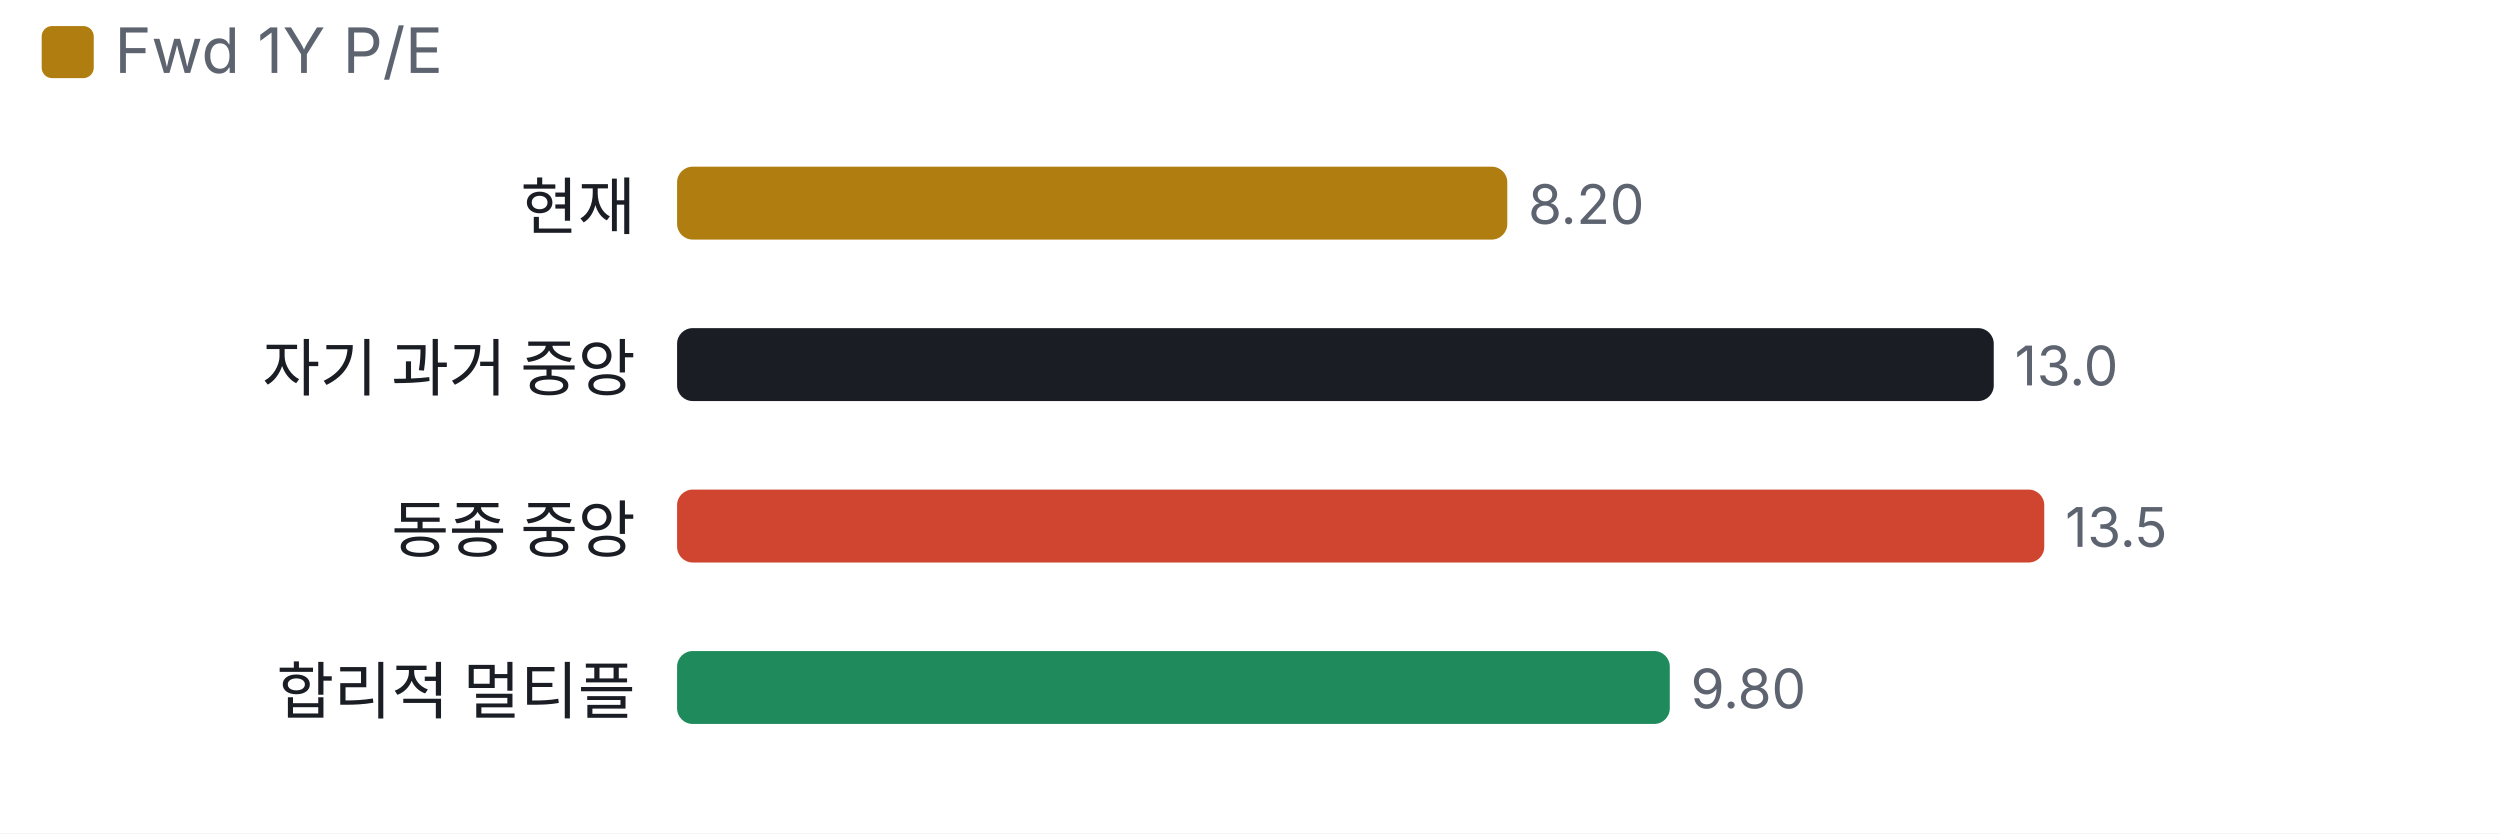
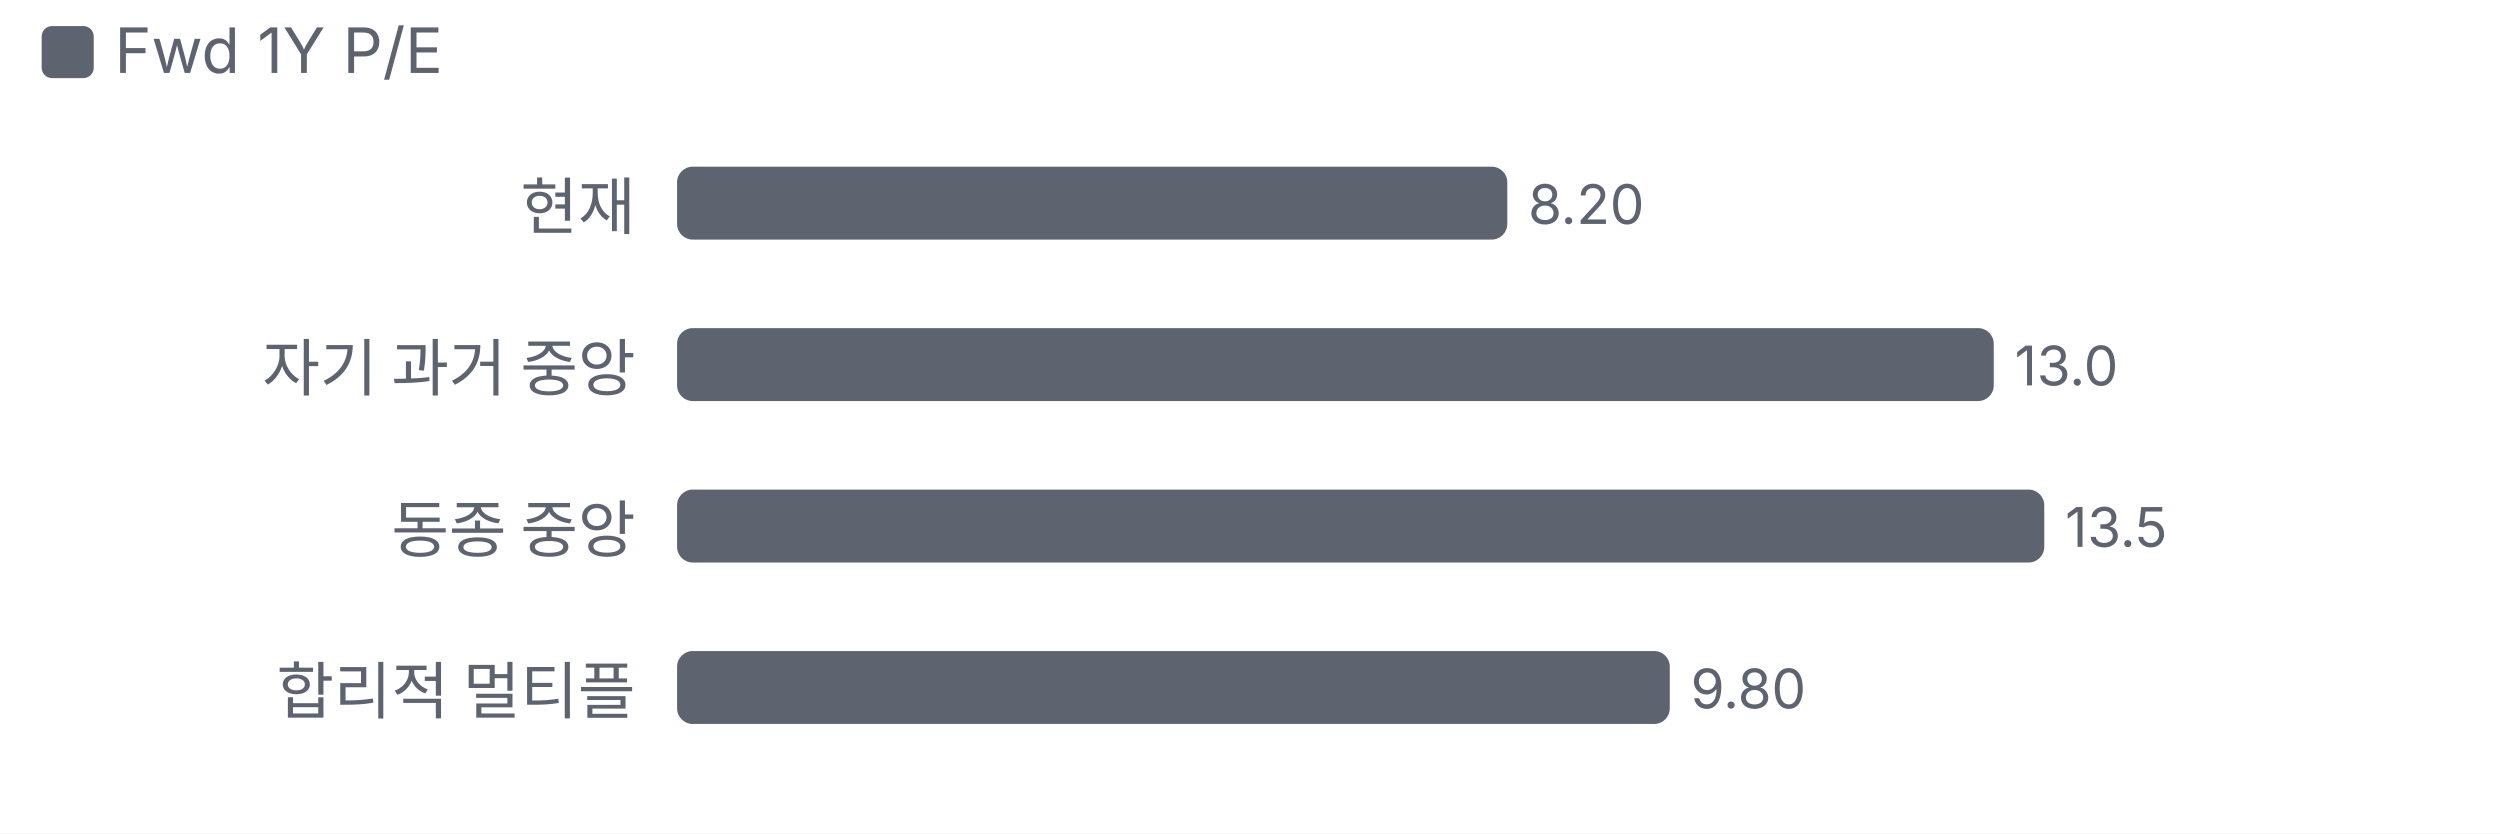
<svg xmlns="http://www.w3.org/2000/svg" viewBox="0 0 480 160" width="480" height="160">
  <style>text{fill:#5d6470;font-size:10.5px;font-family:-apple-system,'Apple SD Gothic Neo','Malgun Gothic',sans-serif}</style>
  <rect width="100%" height="100%" fill="#ffffff" />
-   <rect x="8" y="5" width="10" height="10" rx="2" fill="#b07d10" />
+   <rect x="8" y="5" width="10" height="10" rx="2" fill="#5d6470" />
  <text x="22" y="14" style="font-size:12px">Fwd 1Y P/E</text>
  <g transform="translate(0,22)">
-     <text x="122" y="22" text-anchor="end" style="fill:#1a1d23;font-size:12px">
+     <text x="122" y="22" text-anchor="end" style="fill:#5d6470;font-size:12px">
      <tspan x="122" dy="0">현재</tspan>
    </text>
-     <rect x="130.0" y="10" width="159.4" height="14" rx="3" fill="#b07d10" />
+     <rect x="130.0" y="10" width="159.4" height="14" rx="3" fill="#5d6470" />
    <text x="293.4" y="21">8.20</text>
-     <text x="122" y="53" text-anchor="end" style="fill:#1a1d23;font-size:12px">
+     <text x="122" y="53" text-anchor="end" style="fill:#5d6470;font-size:12px">
      <tspan x="122" dy="0">자기 과거 중앙</tspan>
    </text>
-     <rect x="130.0" y="41" width="252.8" height="14" rx="3" fill="#1a1d23" />
+     <rect x="130.0" y="41" width="252.8" height="14" rx="3" fill="#5d6470" />
    <text x="386.8" y="52">13.0</text>
-     <text x="122" y="84" text-anchor="end" style="fill:#1a1d23;font-size:12px">
+     <text x="122" y="84" text-anchor="end" style="fill:#5d6470;font-size:12px">
      <tspan x="122" dy="0">동종 중앙</tspan>
    </text>
-     <rect x="130.0" y="72" width="262.5" height="14" rx="3" fill="#d0452f" />
+     <rect x="130.0" y="72" width="262.5" height="14" rx="3" fill="#5d6470" />
    <text x="396.5" y="83">13.5</text>
-     <text x="122" y="115" text-anchor="end" style="fill:#1a1d23;font-size:12px">
+     <text x="122" y="115" text-anchor="end" style="fill:#5d6470;font-size:12px">
      <tspan x="122" dy="0">합리적 멀티플</tspan>
    </text>
-     <rect x="130.0" y="103" width="190.6" height="14" rx="3" fill="#1f8a5b" />
+     <rect x="130.0" y="103" width="190.6" height="14" rx="3" fill="#5d6470" />
    <text x="324.6" y="114">9.80</text>
  </g>
</svg>
